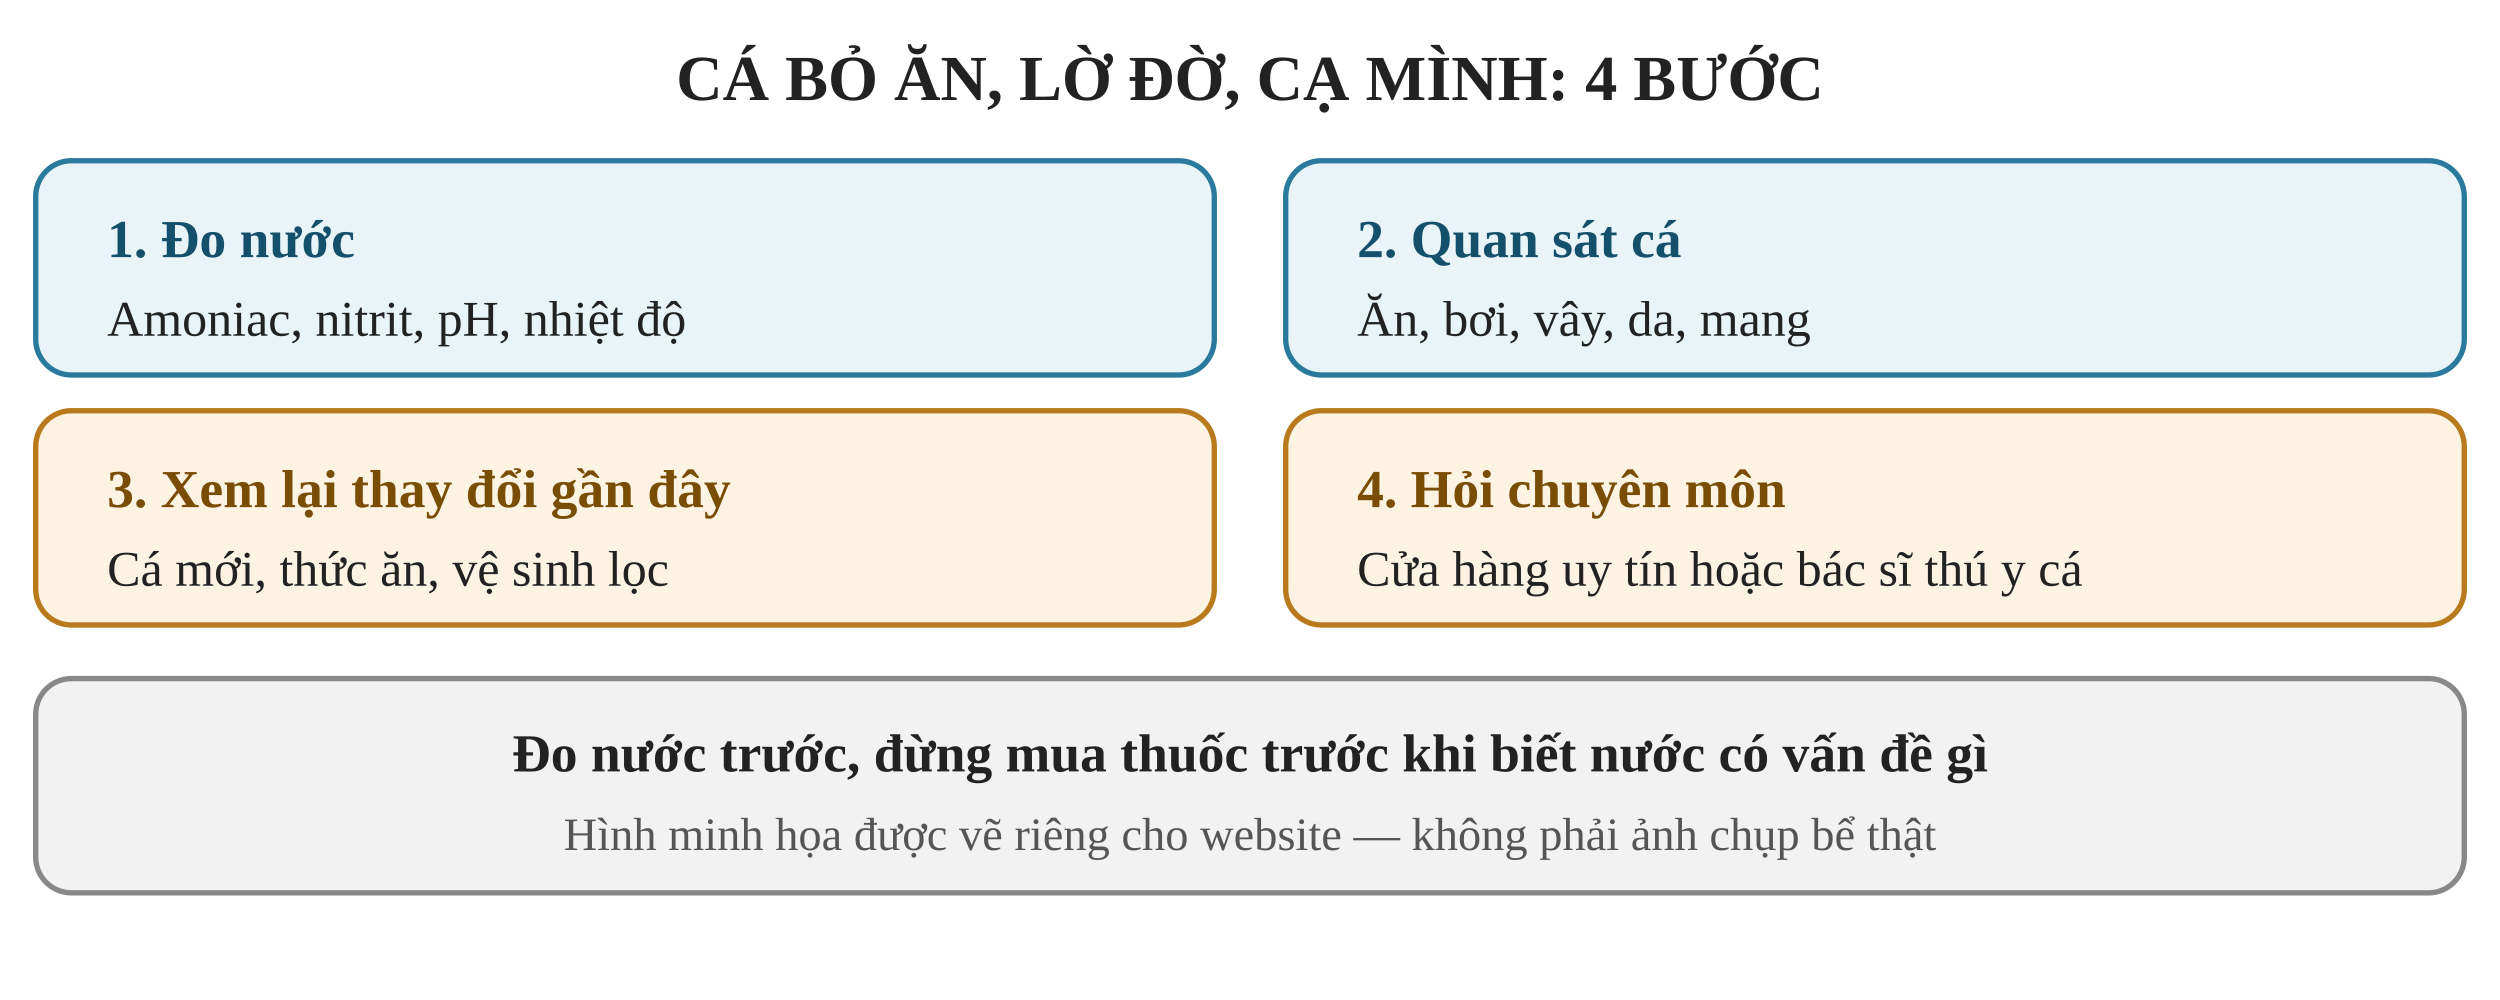
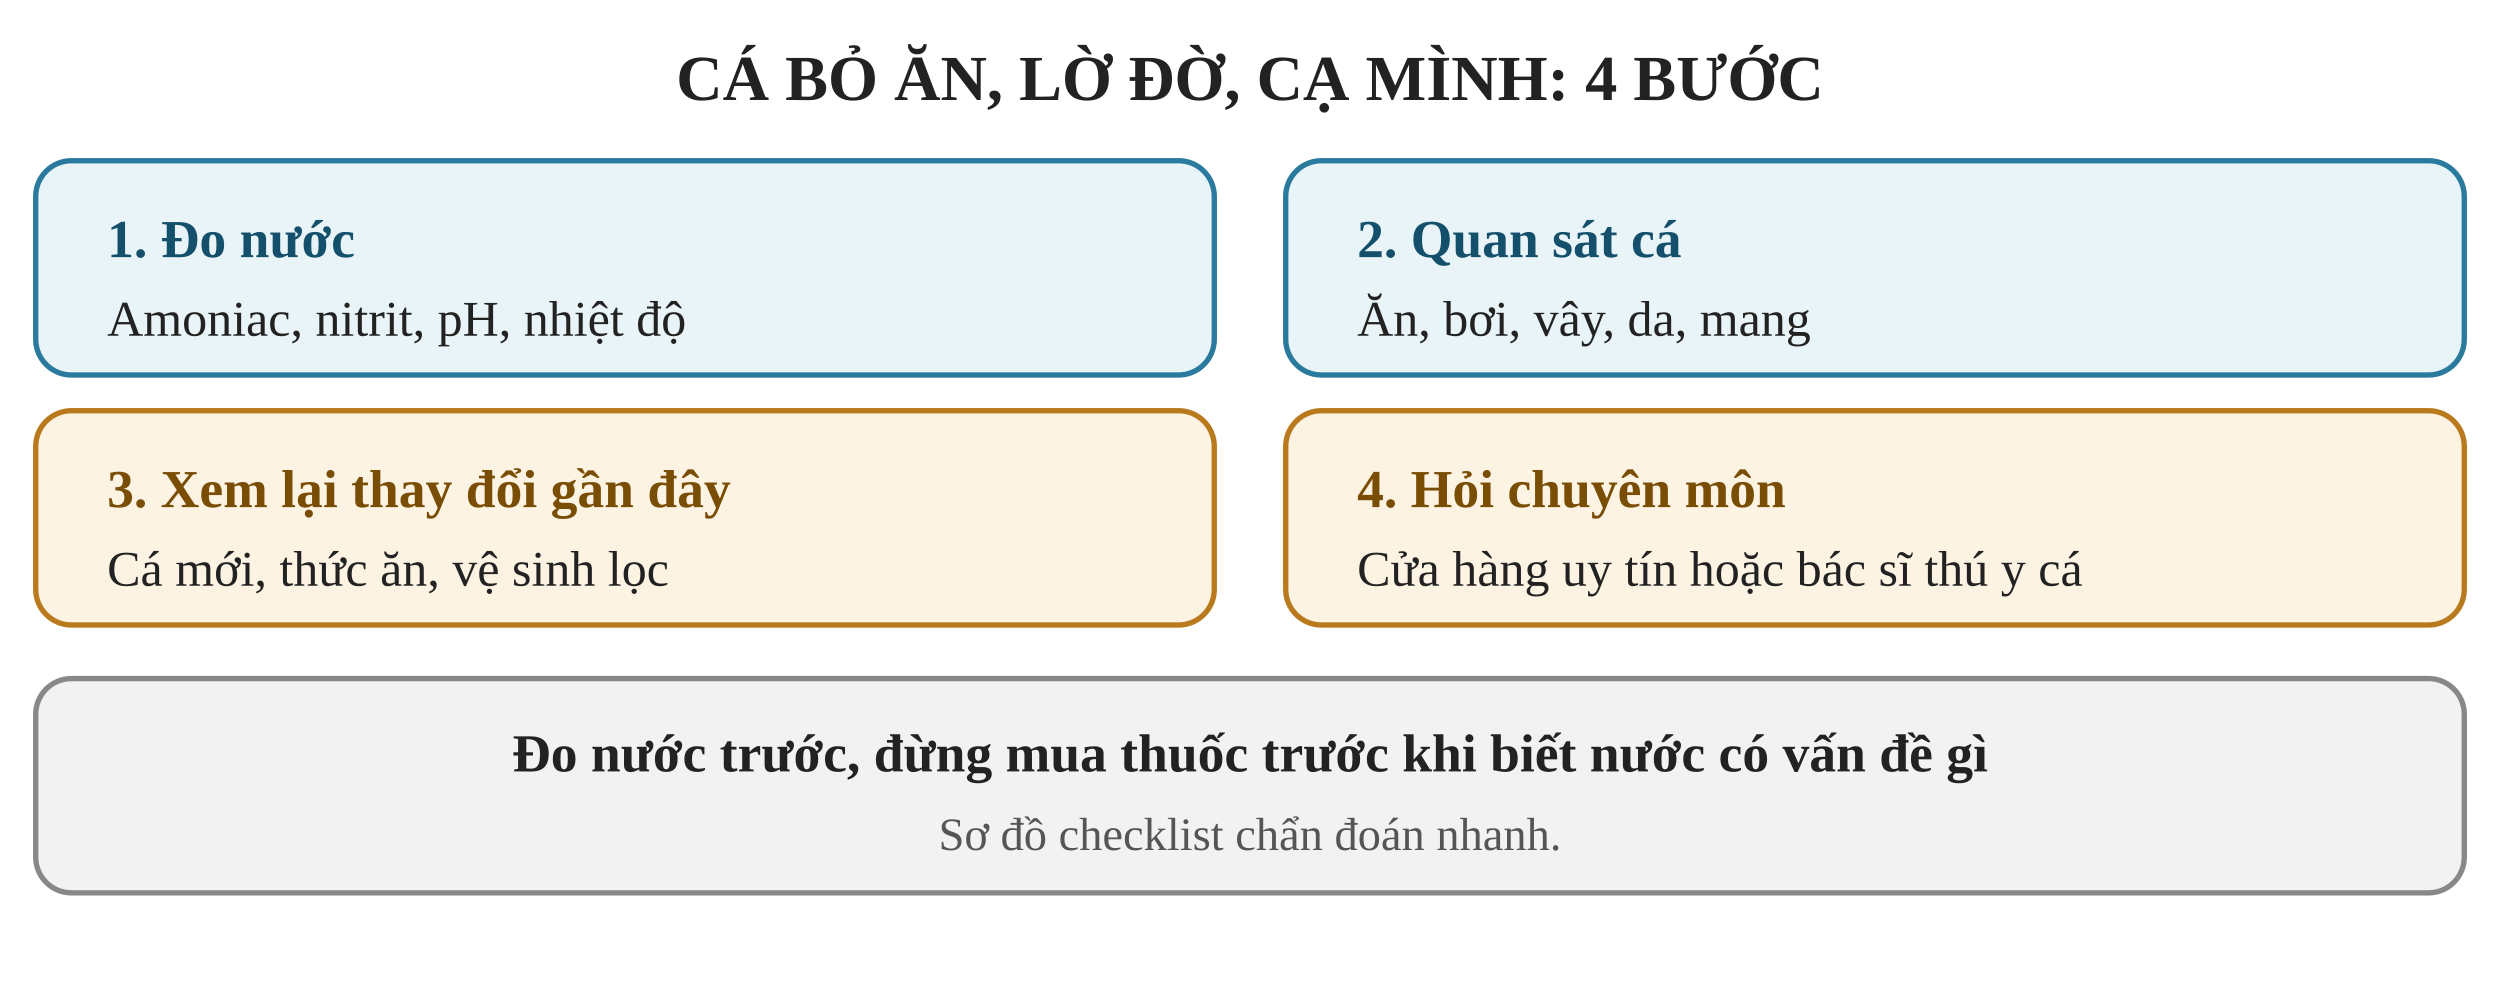
<svg xmlns="http://www.w3.org/2000/svg" width="700" height="280" viewBox="0 0 700 280" role="img">
  <text x="350" y="28" text-anchor="middle" font-size="18" font-weight="bold" fill="#222">CÁ BỎ ĂN, LỜ ĐỜ, CẠ MÌNH: 4 BƯỚC</text>
  <rect x="10" y="45" width="330" height="60" rx="10" fill="#e8f4f8" stroke="#2a7a9e" stroke-width="1.5" />
  <text x="30" y="72" font-size="15" font-weight="bold" fill="#14506b">1. Đo nước</text>
  <text x="30" y="94" font-size="14" fill="#222">Amoniac, nitrit, pH, nhiệt độ</text>
  <rect x="360" y="45" width="330" height="60" rx="10" fill="#e8f4f8" stroke="#2a7a9e" stroke-width="1.5" />
  <text x="380" y="72" font-size="15" font-weight="bold" fill="#14506b">2. Quan sát cá</text>
  <text x="380" y="94" font-size="14" fill="#222">Ăn, bơi, vây, da, mang</text>
  <rect x="10" y="115" width="330" height="60" rx="10" fill="#fdf3e3" stroke="#b97a1e" stroke-width="1.5" />
  <text x="30" y="142" font-size="15" font-weight="bold" fill="#7a4d05">3. Xem lại thay đổi gần đây</text>
  <text x="30" y="164" font-size="14" fill="#222">Cá mới, thức ăn, vệ sinh lọc</text>
  <rect x="360" y="115" width="330" height="60" rx="10" fill="#fdf3e3" stroke="#b97a1e" stroke-width="1.5" />
  <text x="380" y="142" font-size="15" font-weight="bold" fill="#7a4d05">4. Hỏi chuyên môn</text>
  <text x="380" y="164" font-size="14" fill="#222">Cửa hàng uy tín hoặc bác sĩ thú y cá</text>
  <rect x="10" y="190" width="680" height="60" rx="10" fill="#f2f2f2" stroke="#888" stroke-width="1.5" />
  <text x="350" y="216" text-anchor="middle" font-size="15" font-weight="bold" fill="#222">Đo nước trước, đừng mua thuốc trước khi biết nước có vấn đề gì</text>
-   <text x="350" y="238" text-anchor="middle" font-size="13" fill="#555">Hình minh họa được vẽ riêng cho website — không phải ảnh chụp bể thật</text>
+   <text x="350" y="238" text-anchor="middle" font-size="13" fill="#555">Sơ đồ checklist chẩn đoán nhanh.</text>
</svg>
